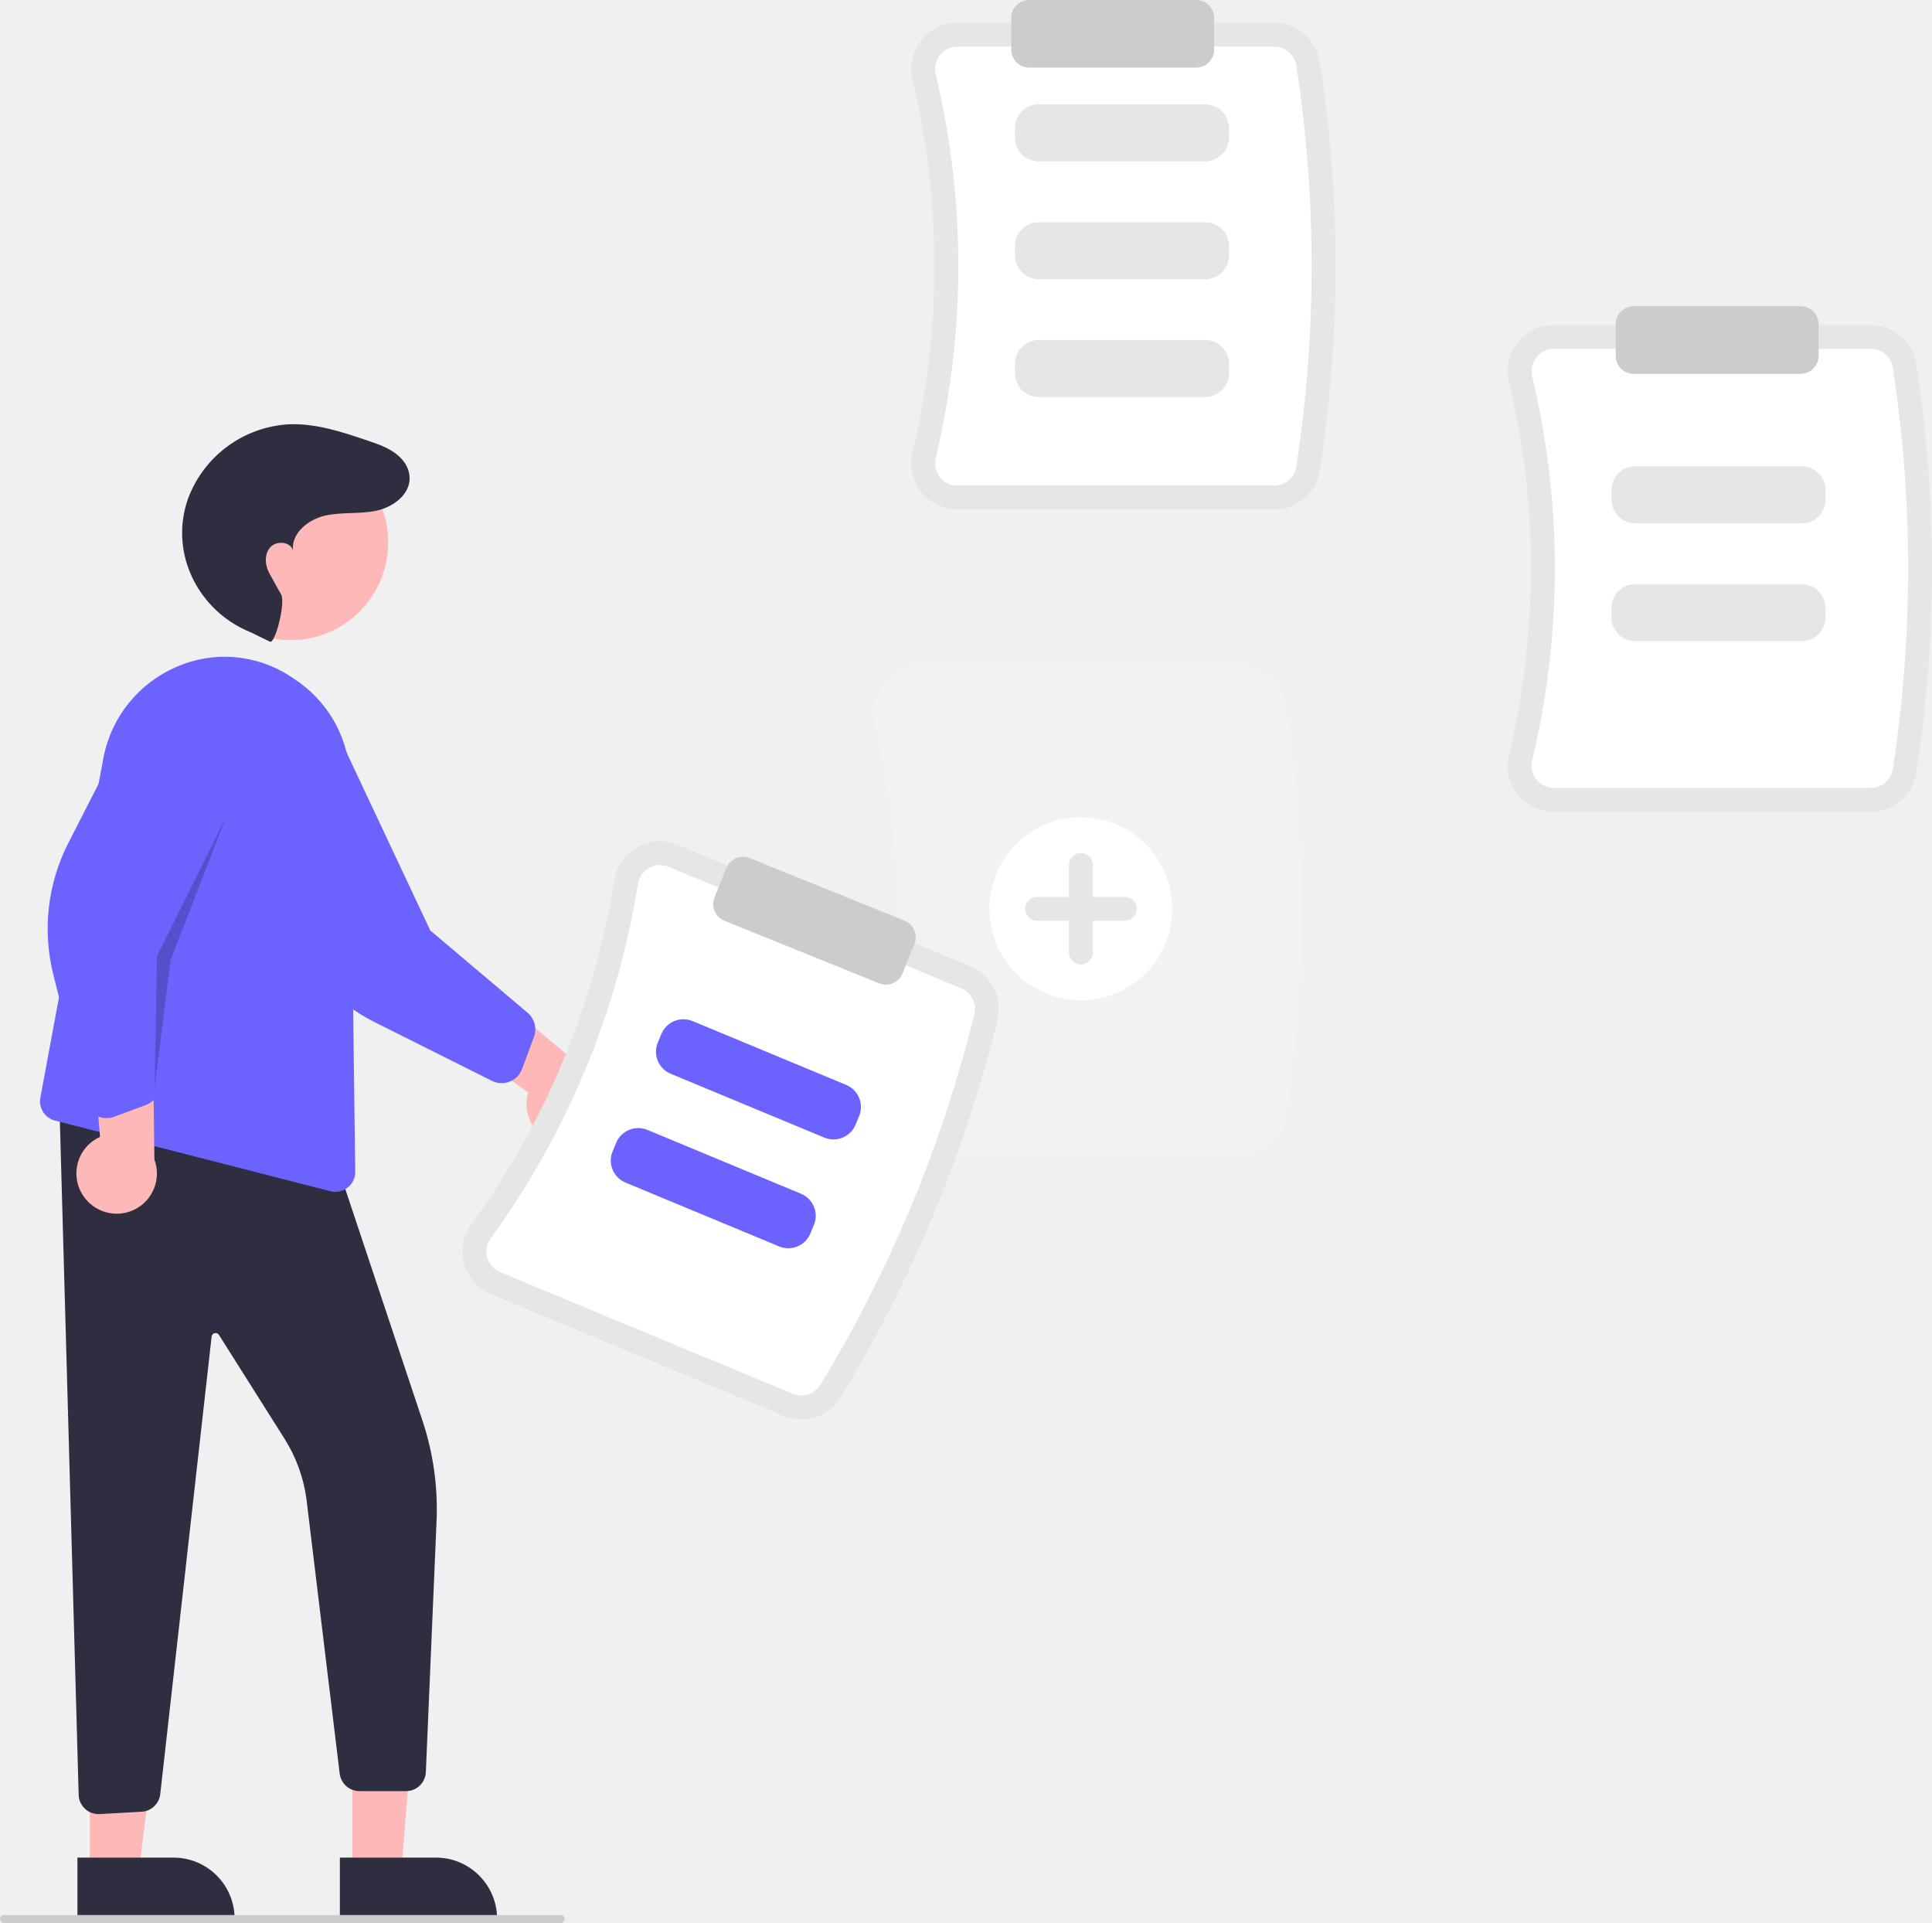
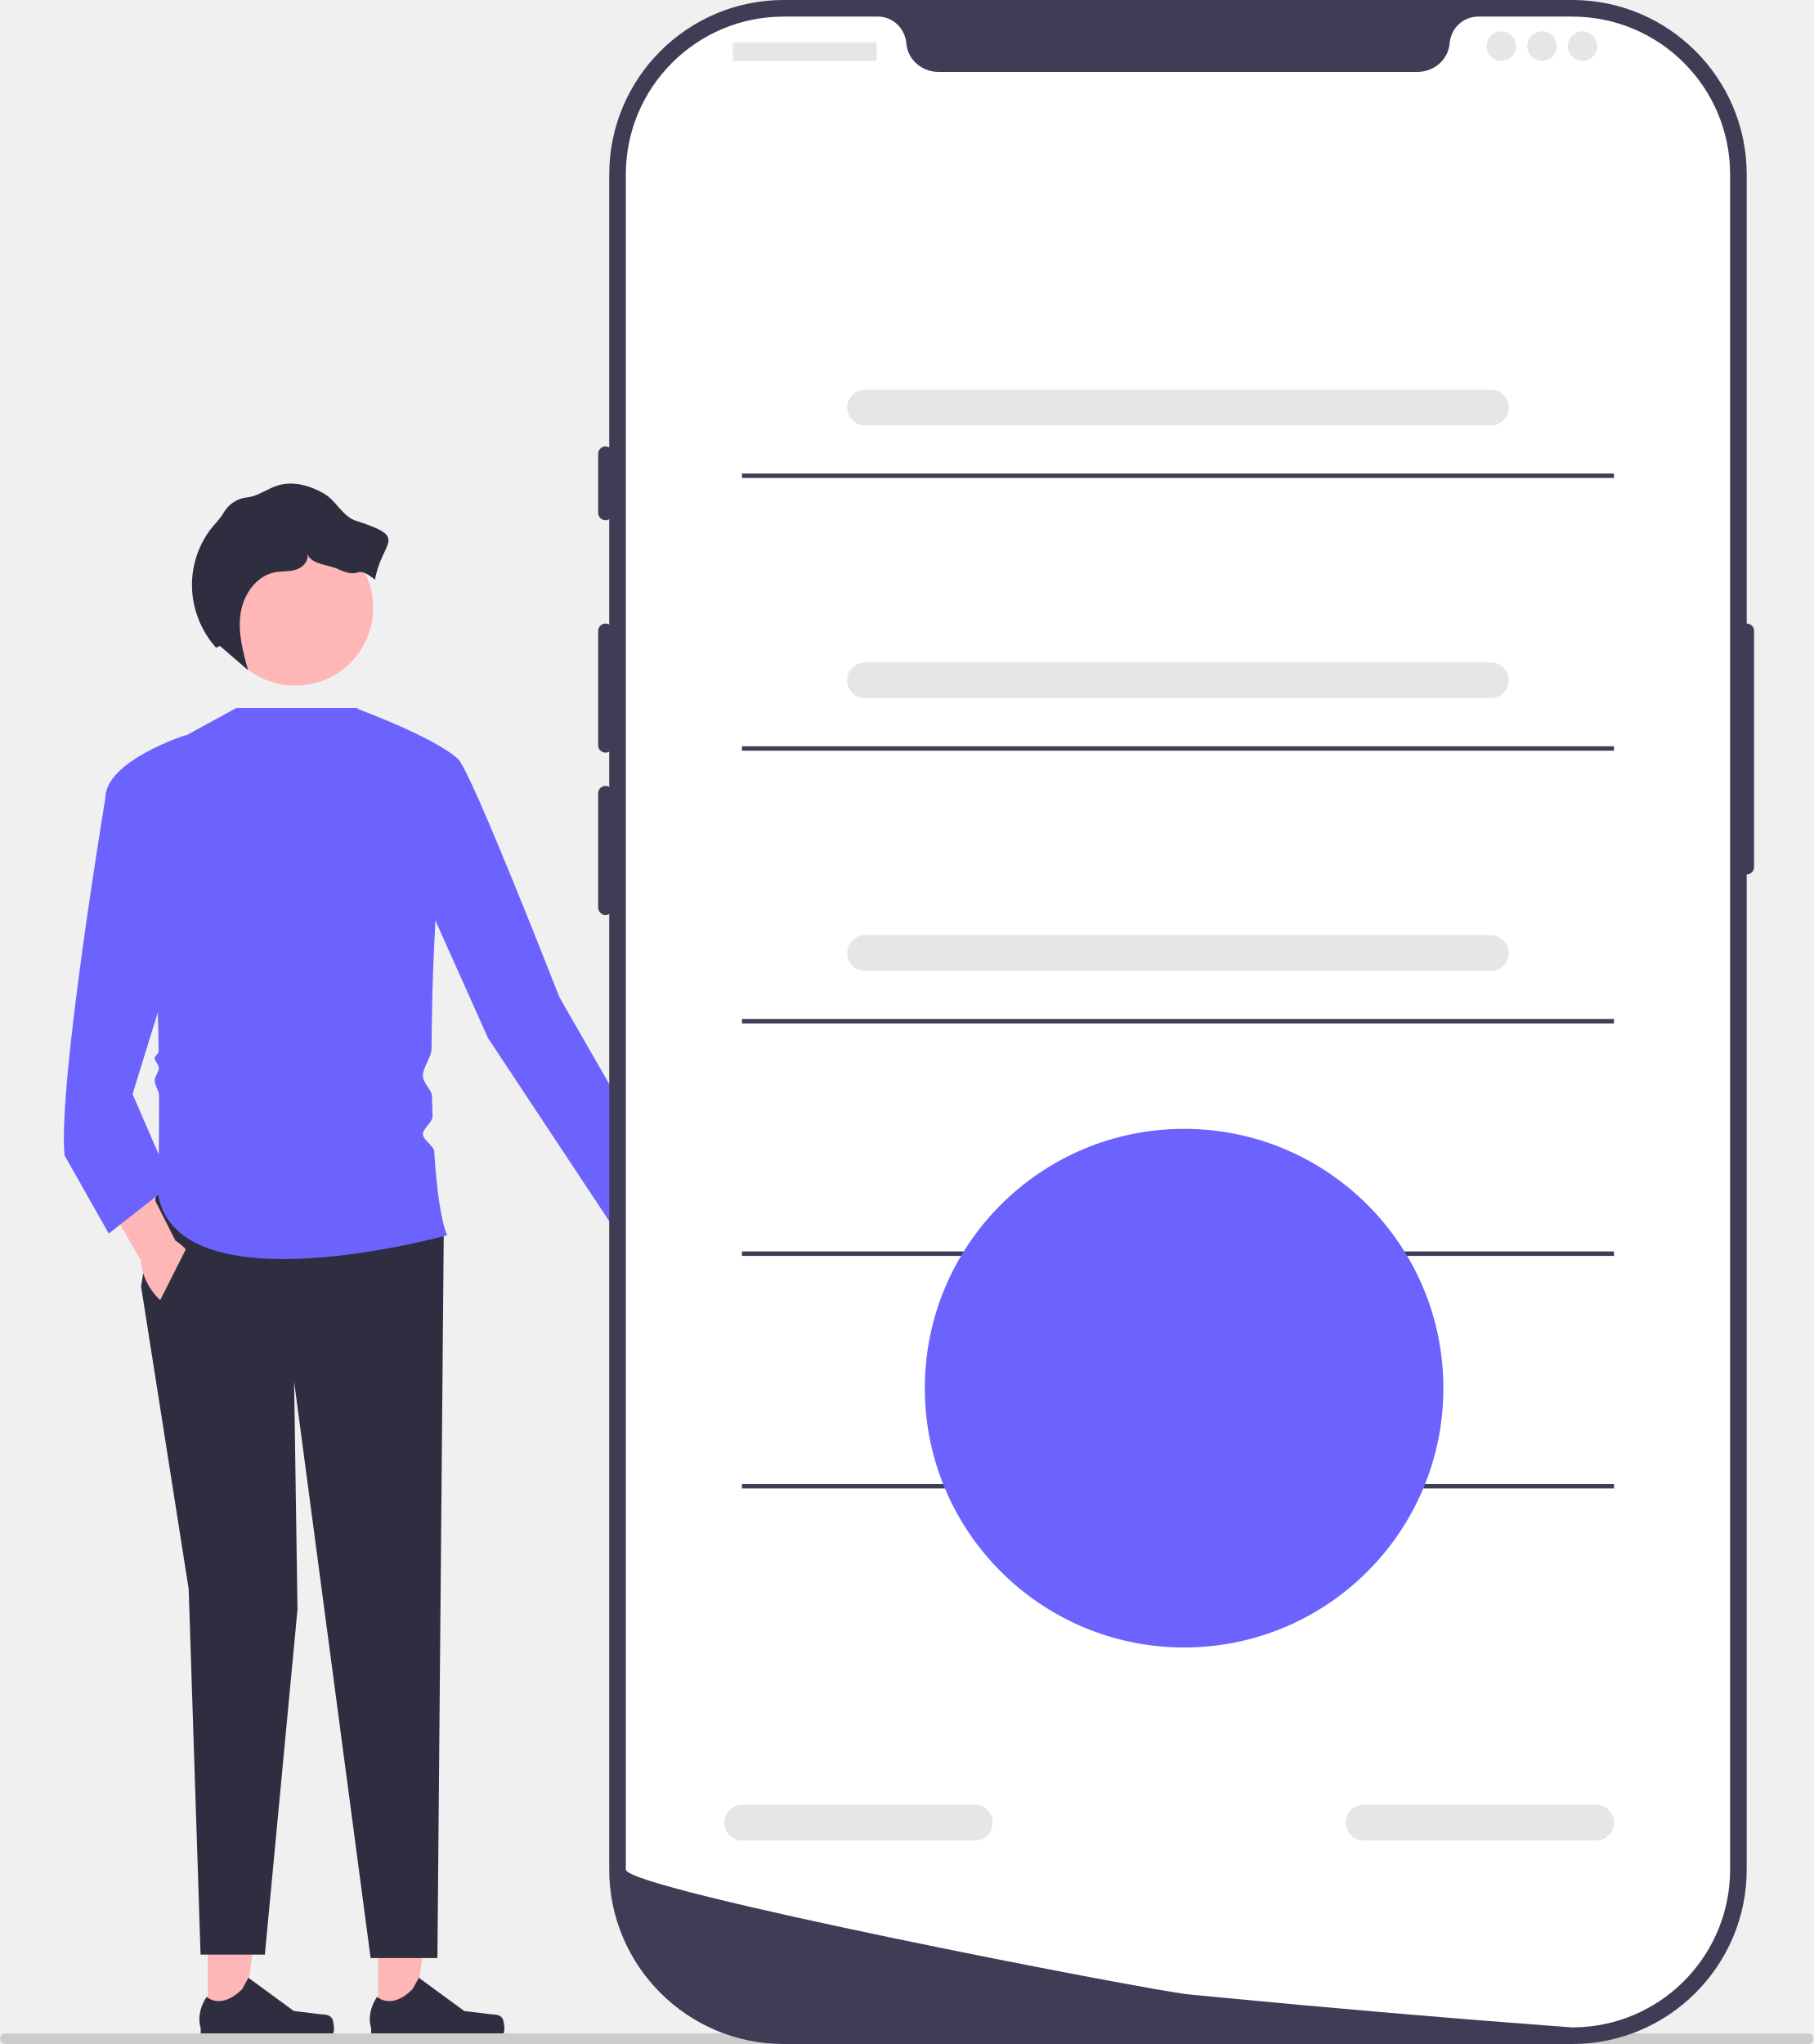
- <svg xmlns="http://www.w3.org/2000/svg" data-name="Layer 1" width="485.834" height="483.5" viewBox="0 0 485.834 483.5">
-   <path d="M677.542,336.347H597.8a11.478,11.478,0,0,1-9.066-4.394h0a11.622,11.622,0,0,1-2.177-9.968,201.631,201.631,0,0,0-0-93.647,11.624,11.624,0,0,1,2.177-9.967,11.478,11.478,0,0,1,9.066-4.394h79.741a11.623,11.623,0,0,1,11.439,9.755,337.961,337.961,0,0,1,0,102.858A11.623,11.623,0,0,1,677.542,336.347Z" transform="translate(-357.0831 -208.25)" fill="#e6e6e6" />
-   <path d="M597.8,219.978a5.513,5.513,0,0,0-4.354,2.108,5.659,5.659,0,0,0-1.054,4.854,207.656,207.656,0,0,1,0,96.445,5.656,5.656,0,0,0,1.053,4.853l0.0 0a5.511,5.511,0,0,0,4.354,2.109h79.741a5.582,5.582,0,0,0,5.509-4.667,331.985,331.985,0,0,0,0-101.035,5.582,5.582,0,0,0-5.509-4.667Z" transform="translate(-357.0831 -208.25)" fill="#fff" />
-   <path d="M660.141,248.829h-41.845a6.006,6.006,0,0,1-6-6v-2.345a6.006,6.006,0,0,1,6-6h41.845a6.006,6.006,0,0,1,6,6V242.829A6.006,6.006,0,0,1,660.141,248.829Z" transform="translate(-357.0831 -208.25)" fill="#e6e6e6" />
-   <path d="M660.141,278.454h-41.845a6.006,6.006,0,0,1-6-6V270.11a6.006,6.006,0,0,1,6-6h41.845a6.006,6.006,0,0,1,6,6v2.345A6.006,6.006,0,0,1,660.141,278.454Z" transform="translate(-357.0831 -208.25)" fill="#e6e6e6" />
-   <path d="M660.141,308.08h-41.845a6.006,6.006,0,0,1-6-6v-2.345a6.006,6.006,0,0,1,6-6h41.845a6.006,6.006,0,0,1,6,6v2.345A6.006,6.006,0,0,1,660.141,308.08Z" transform="translate(-357.0831 -208.25)" fill="#e6e6e6" />
-   <path d="M827.542,412.347H747.8a11.478,11.478,0,0,1-9.066-4.394h0a11.622,11.622,0,0,1-2.177-9.968,201.631,201.631,0,0,0-0-93.647,11.624,11.624,0,0,1,2.177-9.967,11.478,11.478,0,0,1,9.066-4.394h79.741a11.623,11.623,0,0,1,11.439,9.755,337.961,337.961,0,0,1,0,102.858A11.623,11.623,0,0,1,827.542,412.347Z" transform="translate(-357.0831 -208.25)" fill="#e6e6e6" />
-   <path d="M747.8,295.978a5.513,5.513,0,0,0-4.354,2.108,5.659,5.659,0,0,0-1.054,4.854,207.656,207.656,0,0,1,0,96.445,5.656,5.656,0,0,0,1.053,4.853l0.0 0a5.511,5.511,0,0,0,4.354,2.109h79.741a5.582,5.582,0,0,0,5.509-4.667,331.985,331.985,0,0,0,0-101.035,5.582,5.582,0,0,0-5.509-4.667Z" transform="translate(-357.0831 -208.25)" fill="#fff" />
-   <path d="M668.542,498.847H588.8a11.975,11.975,0,0,1-9.458-4.584,12.119,12.119,0,0,1-2.27-10.394,201.131,201.131,0,0,0-0-93.414,12.121,12.121,0,0,1,2.27-10.394,11.976,11.976,0,0,1,9.459-4.584h79.741a12.127,12.127,0,0,1,11.933,10.179,338.459,338.459,0,0,1,0,103.011A12.127,12.127,0,0,1,668.542,498.847Z" transform="translate(-357.0831 -208.25)" fill="#f2f2f2" />
-   <path d="M810.141,339.829h-41.845a6.006,6.006,0,0,1-6-6v-2.345a6.006,6.006,0,0,1,6-6h41.845a6.006,6.006,0,0,1,6,6V333.829A6.006,6.006,0,0,1,810.141,339.829Z" transform="translate(-357.0831 -208.25)" fill="#e6e6e6" />
-   <path d="M810.141,369.454h-41.845a6.006,6.006,0,0,1-6-6V361.11a6.006,6.006,0,0,1,6-6h41.845a6.006,6.006,0,0,1,6,6v2.345A6.006,6.006,0,0,1,810.141,369.454Z" transform="translate(-357.0831 -208.25)" fill="#e6e6e6" />
-   <circle cx="271.811" cy="228.5" r="23" fill="#fff" />
-   <path d="M639.894,433.75h-8v-8a3,3,0,0,0-6,0v8h-8a3,3,0,0,0,0,6h8v8a3,3,0,0,0,6,0v-8h8a3,3,0,0,0,0-6Z" transform="translate(-357.0831 -208.25)" fill="#e6e6e6" />
-   <path d="M657.894,225.25h-42a4.505,4.505,0,0,1-4.5-4.5v-8a4.505,4.505,0,0,1,4.5-4.5h42a4.505,4.505,0,0,1,4.5,4.5v8A4.505,4.505,0,0,1,657.894,225.25Z" transform="translate(-357.0831 -208.25)" fill="#ccc" />
-   <path d="M809.894,302.25h-42a4.505,4.505,0,0,1-4.5-4.5v-8a4.505,4.505,0,0,1,4.5-4.5h42a4.505,4.505,0,0,1,4.5,4.5v8A4.505,4.505,0,0,1,809.894,302.25Z" transform="translate(-357.0831 -208.25)" fill="#ccc" />
-   <polygon points="88.596 471.061 100.856 471.061 104.689 423.773 88.594 423.773 88.596 471.061" fill="#ffb8b8" />
-   <path d="M442.552,675.308l24.144-.001h.001a15.386,15.386,0,0,1,15.386,15.386v.5l-39.531.001Z" transform="translate(-357.0831 -208.25)" fill="#2f2e41" />
-   <polygon points="22.596 471.061 34.856 471.061 40.689 423.773 22.594 423.773 22.596 471.061" fill="#ffb8b8" />
-   <path d="M376.552,675.308l24.144-.001h.001a15.386,15.386,0,0,1,15.386,15.386v.5l-39.531.001Z" transform="translate(-357.0831 -208.25)" fill="#2f2e41" />
-   <path d="M381.854,664.373a4.981,4.981,0,0,1-3.375-1.318h0a4.961,4.961,0,0,1-1.616-3.537L371.947,483.304l69.811,17.452,21.54,64.618a70.461,70.461,0,0,1,3.545,25.824l-2.675,62.637a4.996,4.996,0,0,1-4.994,4.759h-11.709a5.023,5.023,0,0,1-4.955-4.33l-8.369-69.142a37.823,37.823,0,0,0-5.532-15.164l-16.469-26.076a1,1,0,0,0-1.838.41L397.378,659.38a4.993,4.993,0,0,1-4.687,4.396l-10.552.587C382.044,664.369,381.949,664.373,381.854,664.373Z" transform="translate(-357.0831 -208.25)" fill="#2f2e41" />
-   <circle cx="73.058" cy="136.406" r="24.561" fill="#ffb8b8" />
-   <path d="M441.424,507.922a5.076,5.076,0,0,1-1.253-.159H440.17l-69.264-17.76a4.998,4.998,0,0,1-3.663-5.815L383.15,398.497a31.214,31.214,0,0,1,18.25-22.54,30.113,30.113,0,0,1,28.266,2.075c.97.605,1.947,1.265,2.903,1.961a30.96,30.96,0,0,1,12.579,24.529l1.265,98.329a5.007,5.007,0,0,1-4.988,5.071Z" transform="translate(-357.0831 -208.25)" fill="#6c63ff" />
-   <path d="M378.032,508.93a10.056,10.056,0,0,1,4.214-14.832l-3.081-35.602,16.326,8.848.423,32.452a10.11,10.11,0,0,1-17.882,9.134Z" transform="translate(-357.0831 -208.25)" fill="#ffb8b8" />
-   <path d="M383.865,489.389a5.532,5.532,0,0,1-1.366-.173,5.496,5.496,0,0,1-3.972-3.986l-8.023-31.884a47.37,47.37,0,0,1,3.761-33.135l16.809-32.882a15.541,15.541,0,0,1,18.808-11.019,15.356,15.356,0,0,1,9.475,7.101,15.567,15.567,0,0,1,1.654,11.913l-23.927,53.506.284,32.036a5.519,5.519,0,0,1-3.584,5.205l-8.007,2.974A5.48,5.48,0,0,1,383.865,489.389Z" transform="translate(-357.0831 -208.25)" fill="#6c63ff" />
-   <path d="M498.401,495.835a10.056,10.056,0,0,1-8.493-12.87l-28.993-20.889,17.357-6.602,24.872,20.849a10.11,10.11,0,0,1-4.742,19.512Z" transform="translate(-357.0831 -208.25)" fill="#ffb8b8" />
-   <path d="M483.223,480.581a5.522,5.522,0,0,1-2.463-.582L451.361,465.282a47.381,47.381,0,0,1-22.661-24.465L414.743,406.626a15.544,15.544,0,0,1,3.918-21.444,15.352,15.352,0,0,1,11.59-2.543,15.57,15.57,0,0,1,10.081,6.512l24.945,53.04L489.743,462.873a5.518,5.518,0,0,1,1.607,6.112l-2.97,8.008a5.474,5.474,0,0,1-2.007,2.596,5.497,5.497,0,0,1-3.15.992Z" transform="translate(-357.0831 -208.25)" fill="#6c63ff" />
-   <path d="M424.983,369.593c1.305.571,3.977-9.827,2.78-11.907-1.78-3.093-1.675-3.071-2.857-5.117s-1.446-4.847.084-6.648,5.072-1.562,5.77.696c-.449-4.288,3.792-7.735,7.993-8.703s8.632-.367,12.857-1.229c4.902-1,10.003-5.11,8.047-10.501a7.593,7.593,0,0,0-1.481-2.434c-2.26-2.541-5.421-3.626-8.512-4.675-6.43-2.182-13.036-4.392-19.822-4.151A28.798,28.798,0,0,0,404.397,333.533a26.156,26.156,0,0,0-1.083,4.025c-2.329,12.524,4.944,24.878,16.756,29.647Z" transform="translate(-357.0831 -208.25)" fill="#2f2e41" />
-   <polygon points="38.9 273.343 39.457 240.414 56.9 205.343 42.9 241.343 38.9 273.343" opacity="0.2" />
-   <path d="M554.16,564.232,480.522,533.637a11.478,11.478,0,0,1-6.686-7.536h0a11.622,11.622,0,0,1,1.815-10.04,201.631,201.631,0,0,0,35.93-86.48,11.624,11.624,0,0,1,5.834-8.369,11.478,11.478,0,0,1,10.058-.579l73.638,30.596a11.623,11.623,0,0,1,6.821,13.398,337.961,337.961,0,0,1-39.465,94.986A11.623,11.623,0,0,1,554.16,564.232Z" transform="translate(-357.0831 -208.25)" fill="#e6e6e6" />
-   <path d="M525.171,426.174a5.513,5.513,0,0,0-4.83.276,5.659,5.659,0,0,0-2.835,4.078,207.656,207.656,0,0,1-37.004,89.064,5.656,5.656,0,0,0-.889,4.885l0.0.001a5.511,5.511,0,0,0,3.212,3.618l73.638,30.596a5.582,5.582,0,0,0,6.878-2.196,331.986,331.986,0,0,0,38.766-93.302,5.582,5.582,0,0,0-3.297-6.423Z" transform="translate(-357.0831 -208.25)" fill="#fff" />
-   <path d="M564.38,494.281l-38.642-16.055a6.006,6.006,0,0,1-3.239-7.843l.9-2.165a6.006,6.006,0,0,1,7.843-3.239l38.642,16.055a6.006,6.006,0,0,1,3.239,7.843l-.9,2.165A6.006,6.006,0,0,1,564.38,494.281Z" transform="translate(-357.0831 -208.25)" fill="#6c63ff" />
-   <path d="M553.013,521.64l-38.642-16.055a6.006,6.006,0,0,1-3.239-7.843l.9-2.165a6.006,6.006,0,0,1,7.843-3.239L558.517,508.394a6.006,6.006,0,0,1,3.239,7.843l-.9,2.165A6.006,6.006,0,0,1,553.013,521.64Z" transform="translate(-357.0831 -208.25)" fill="#6c63ff" />
-   <path d="M579.864,455.832a4.489,4.489,0,0,1-1.687-.331l-38.938-15.743a4.505,4.505,0,0,1-2.485-5.858l2.999-7.417a4.5,4.5,0,0,1,5.859-2.485l38.938,15.743a4.505,4.505,0,0,1,2.485,5.858l-2.999,7.417a4.511,4.511,0,0,1-4.171,2.815Z" transform="translate(-357.0831 -208.25)" fill="#ccc" />
-   <path d="M498.083,691.75h-140a1,1,0,1,1,0-2h140a1,1,0,0,1,0,2Z" transform="translate(-357.0831 -208.25)" fill="#ccc" />
+ <svg xmlns="http://www.w3.org/2000/svg" width="405.67" height="457.176" viewBox="0 0 405.67 457.176">
+   <g>
+     <path d="M155.533,279.994c2.305,4.463,1.872,9.27-.968,10.737-2.84,1.467-7.011-.961-9.316-5.424-1.009-1.953-1.493-3.973-1.481-5.749l-9.531-19.032,9.026-4.282,8.438,19.216c1.456,1.018,2.823,2.581,3.832,4.535Z" fill="#ffb6b6" />
+     <g>
+       <polygon points="84.605 451.718 92.732 451.717 96.597 420.372 84.604 420.373 84.605 451.718" fill="#ffb6b6" />
+       <path d="M112.447,451.533h0c.253,.426,.387,1.802,.387,2.297h0c0,1.523-1.235,2.758-2.758,2.758h-25.166c-1.039,0-1.882-.842-1.882-1.882v-1.048s-1.245-3.149,1.318-7.03c0,0,3.186,3.039,7.946-1.721l1.404-2.543,10.161,7.431,5.632,.693c1.232,.152,2.325-.024,2.958,1.044Z" fill="#2f2e41" />
+     </g>
+     <g>
+       <polygon points="46.481 451.718 54.608 451.717 58.473 420.372 46.48 420.373 46.481 451.718" fill="#ffb6b6" />
+       <path d="M74.323,451.533h0c.253,.426,.387,1.802,.387,2.297h0c0,1.523-1.235,2.758-2.758,2.758h-25.166c-1.039,0-1.882-.842-1.882-1.882v-1.048s-1.245-3.149,1.318-7.03c0,0,3.186,3.039,7.946-1.721l1.404-2.543,10.161,7.431,5.632,.693c1.232,.152,2.325-.024,2.958,1.044Z" fill="#2f2e41" />
+     </g>
+     <polygon points="34.978 266.777 31.555 287.698 42.206 355.406 44.868 437.188 59.248 437.188 66.55 359.971 65.789 309 82.906 437.948 97.849 437.948 99.263 276.287 34.978 266.777" fill="#2f2e41" />
+     <path d="M52.856,158.369h26.92l23.29,13.694c-3.625-.921-6.425,32.708-6.52,62.423-.006,1.975-1.963,4.245-1.945,6.173,.016,1.662,2.003,2.989,2.037,4.601,.032,1.507,.073,2.988,.122,4.439,.041,1.205-2.213,2.8-2.159,3.959,.068,1.481,2.446,2.509,2.535,3.902,.543,8.566,1.479,15.352,2.887,18.726,0,0-60.1,16.737-64.665-9.129,0,0,.261-9.297,.224-22.136-.003-1.139-.973-2.172-.982-3.363-.006-.885,.951-1.918,.941-2.828-.008-.748-.931-1.409-.941-2.172-.006-.455,.902-1.007,.895-1.466-.365-24.414-2.004-55.181-7.745-63.13l25.105-13.694Z" fill="#6c63ff" />
+     <path d="M79.483,158.369s17.444,6.339,22.979,11.389c2.941,2.684,22.667,53.276,22.667,53.276l27.398,47.714-14.241,5.41-29.132-43.995-12.933-28.909-16.737-44.885Z" fill="#6c63ff" />
+     <path d="M43.301,281.8c2.544,4.331,2.373,9.154-.384,10.773-2.756,1.619-7.053-.579-9.597-4.91-1.114-1.896-1.707-3.886-1.791-5.66l-10.55-18.486,8.781-4.766,9.469,18.73c1.509,.937,2.959,2.424,4.072,4.32Z" fill="#ffb6b6" />
+     <path d="M49.053,181.953l-7.608-17.497s-17.878,5.706-17.878,14.074c0,0-10.651,63.904-9.129,79.88l9.89,17.497,14.074-11.031-8.749-20.16,19.399-62.763Z" fill="#6c63ff" />
+     <polygon points="33.407 295.629 42.38 277.808 52.856 292.263 43.428 301.392 33.407 295.629" fill="#2f2e41" />
+     <circle cx="66.063" cy="135.932" r="17.411" fill="#ffb6b6" />
+     <path d="M79.639,116.483c-3.026-.969-4.457-4.568-7.225-6.128-3.061-1.725-6.722-2.802-10.097-1.826-2.071,.599-3.875,1.923-5.947,2.517-.362,.104-.743,.175-1.13,.212-2.229,.212-4.142,1.549-5.256,3.491l-.029,.05c-.654,1.119-1.583,2.046-2.408,3.045-3.01,3.648-4.639,8.388-4.606,13.117,.036,5.083,1.992,10.131,5.391,13.911l.868-.4c2.098,1.813,4.197,3.625,6.295,5.438-1.142-4.12-2.295-8.385-1.69-12.618,.605-4.233,3.451-8.456,7.648-9.273,1.588-.309,3.262-.122,4.803-.613,1.541-.491,2.961-2.075,2.432-3.604,.954,2.523,4.514,2.374,6.964,3.503,5.483,2.526,3.476-1.378,8.236,2.336,1.608-8.911,7.767-9.309-4.249-13.157Z" fill="#2f2e41" />
+   </g>
+   <path d="M0,455.986c0,.66,.53,1.19,1.19,1.19H404.48c.66,0,1.19-.53,1.19-1.19,0-.66-.53-1.19-1.19-1.19H1.19c-.66,0-1.19,.53-1.19,1.19Z" fill="#ccc" />
+   <path d="M351.722,457.176H175.297c-21.512,0-39.013-17.501-39.013-39.014V39.013c0-21.512,17.501-39.013,39.013-39.013h176.425c21.512,0,39.013,17.501,39.013,39.013V418.162c0,21.512-17.501,39.014-39.013,39.014Z" fill="#3f3d56" />
+   <path d="M390.735,139.464c-.91,0-1.65,.74-1.65,1.65v52.815c0,.91,.74,1.65,1.65,1.65s1.65-.74,1.65-1.65v-52.815c0-.91-.74-1.65-1.65-1.65Z" fill="#3f3d56" />
+   <path d="M387.022,39.014V418.156c0,18.724-14.573,34.041-33.001,35.229h-.008c-.272,.017-.545,.033-.825,.041-.487,.025-.974,.033-1.469,.033,0,0-1.816-.132-5.133-.38-3.35-.248-8.227-.619-14.309-1.106-1.824-.14-3.747-.297-5.777-.462-4.044-.33-8.483-.693-13.245-1.106-1.898-.157-3.862-.33-5.867-.503-10.249-.883-21.728-1.915-33.834-3.086-2.047-.19-4.11-.388-6.189-.594-.545-.058-1.098-.107-1.65-.165-8.632-.85-125.716-23.478-125.716-27.901V39.014c0-19.5,15.803-35.303,35.303-35.303h21.076c3.367,0,6.074,2.624,6.363,5.983,.025,.223,.05,.446,.091,.668,.611,3.375,3.705,5.727,7.138,5.727h107.082c3.433,0,6.528-2.352,7.138-5.727,.041-.223,.066-.446,.091-.668,.289-3.359,2.996-5.983,6.362-5.983h21.076c19.5,0,35.303,15.803,35.303,35.303Z" fill="#fff" />
+   <path d="M135.459,99.853c-.91,0-1.65,.74-1.65,1.65v13.204c0,.91,.74,1.65,1.65,1.65s1.65-.74,1.65-1.65v-13.204c0-.91-.74-1.65-1.65-1.65Z" fill="#3f3d56" />
+   <path d="M135.459,139.464c-.91,0-1.65,.74-1.65,1.65v25.582c0,.91,.74,1.65,1.65,1.65s1.65-.74,1.65-1.65v-25.582c0-.91-.74-1.65-1.65-1.65Z" fill="#3f3d56" />
+   <path d="M135.459,175.773c-.91,0-1.65,.74-1.65,1.65v25.582c0,.91,.74,1.65,1.65,1.65s1.65-.74,1.65-1.65v-25.582c0-.91-.74-1.65-1.65-1.65Z" fill="#3f3d56" />
+   <rect x="163.929" y="9.49" width="32.184" height="4.126" rx=".31" ry=".31" fill="#e6e6e6" />
+   <circle cx="335.857" cy="10.315" r="3.301" fill="#e6e6e6" />
+   <circle cx="344.935" cy="10.315" r="3.301" fill="#e6e6e6" />
+   <circle cx="354.012" cy="10.315" r="3.301" fill="#e6e6e6" />
+   <path d="M333.51,95.159H193.51c-2.206,0-4-1.794-4-4s1.794-4,4-4h140c2.206,0,4,1.794,4,4s-1.794,4-4,4Z" fill="#e6e6e6" />
+   <path d="M357.05,411.659h-52c-2.206,0-4-1.794-4-4s1.794-4,4-4h52c2.206,0,4,1.794,4,4s-1.794,4-4,4Z" fill="#e6e6e6" />
+   <path d="M218.05,411.659h-52c-2.206,0-4-1.794-4-4s1.794-4,4-4h52c2.206,0,4,1.794,4,4s-1.794,4-4,4Z" fill="#e6e6e6" />
+   <rect x="165.969" y="105.907" width="195.081" height="1" fill="#3f3d56" />
+   <path d="M333.51,156.159H193.51c-2.206,0-4-1.794-4-4s1.794-4,4-4h140c2.206,0,4,1.794,4,4s-1.794,4-4,4Z" fill="#e6e6e6" />
+   <rect x="165.969" y="166.907" width="195.081" height="1" fill="#3f3d56" />
+   <path d="M333.51,217.159H193.51c-2.206,0-4-1.794-4-4s1.794-4,4-4h140c2.206,0,4,1.794,4,4s-1.794,4-4,4Z" fill="#e6e6e6" />
+   <rect x="165.969" y="227.907" width="195.081" height="1" fill="#3f3d56" />
+   <rect x="165.969" y="279.907" width="195.081" height="1" fill="#3f3d56" />
+   <rect x="165.969" y="331.907" width="195.081" height="1" fill="#3f3d56" />
+   <circle cx="264.882" cy="310.486" r="58" fill="#6c63ff" />
</svg>
